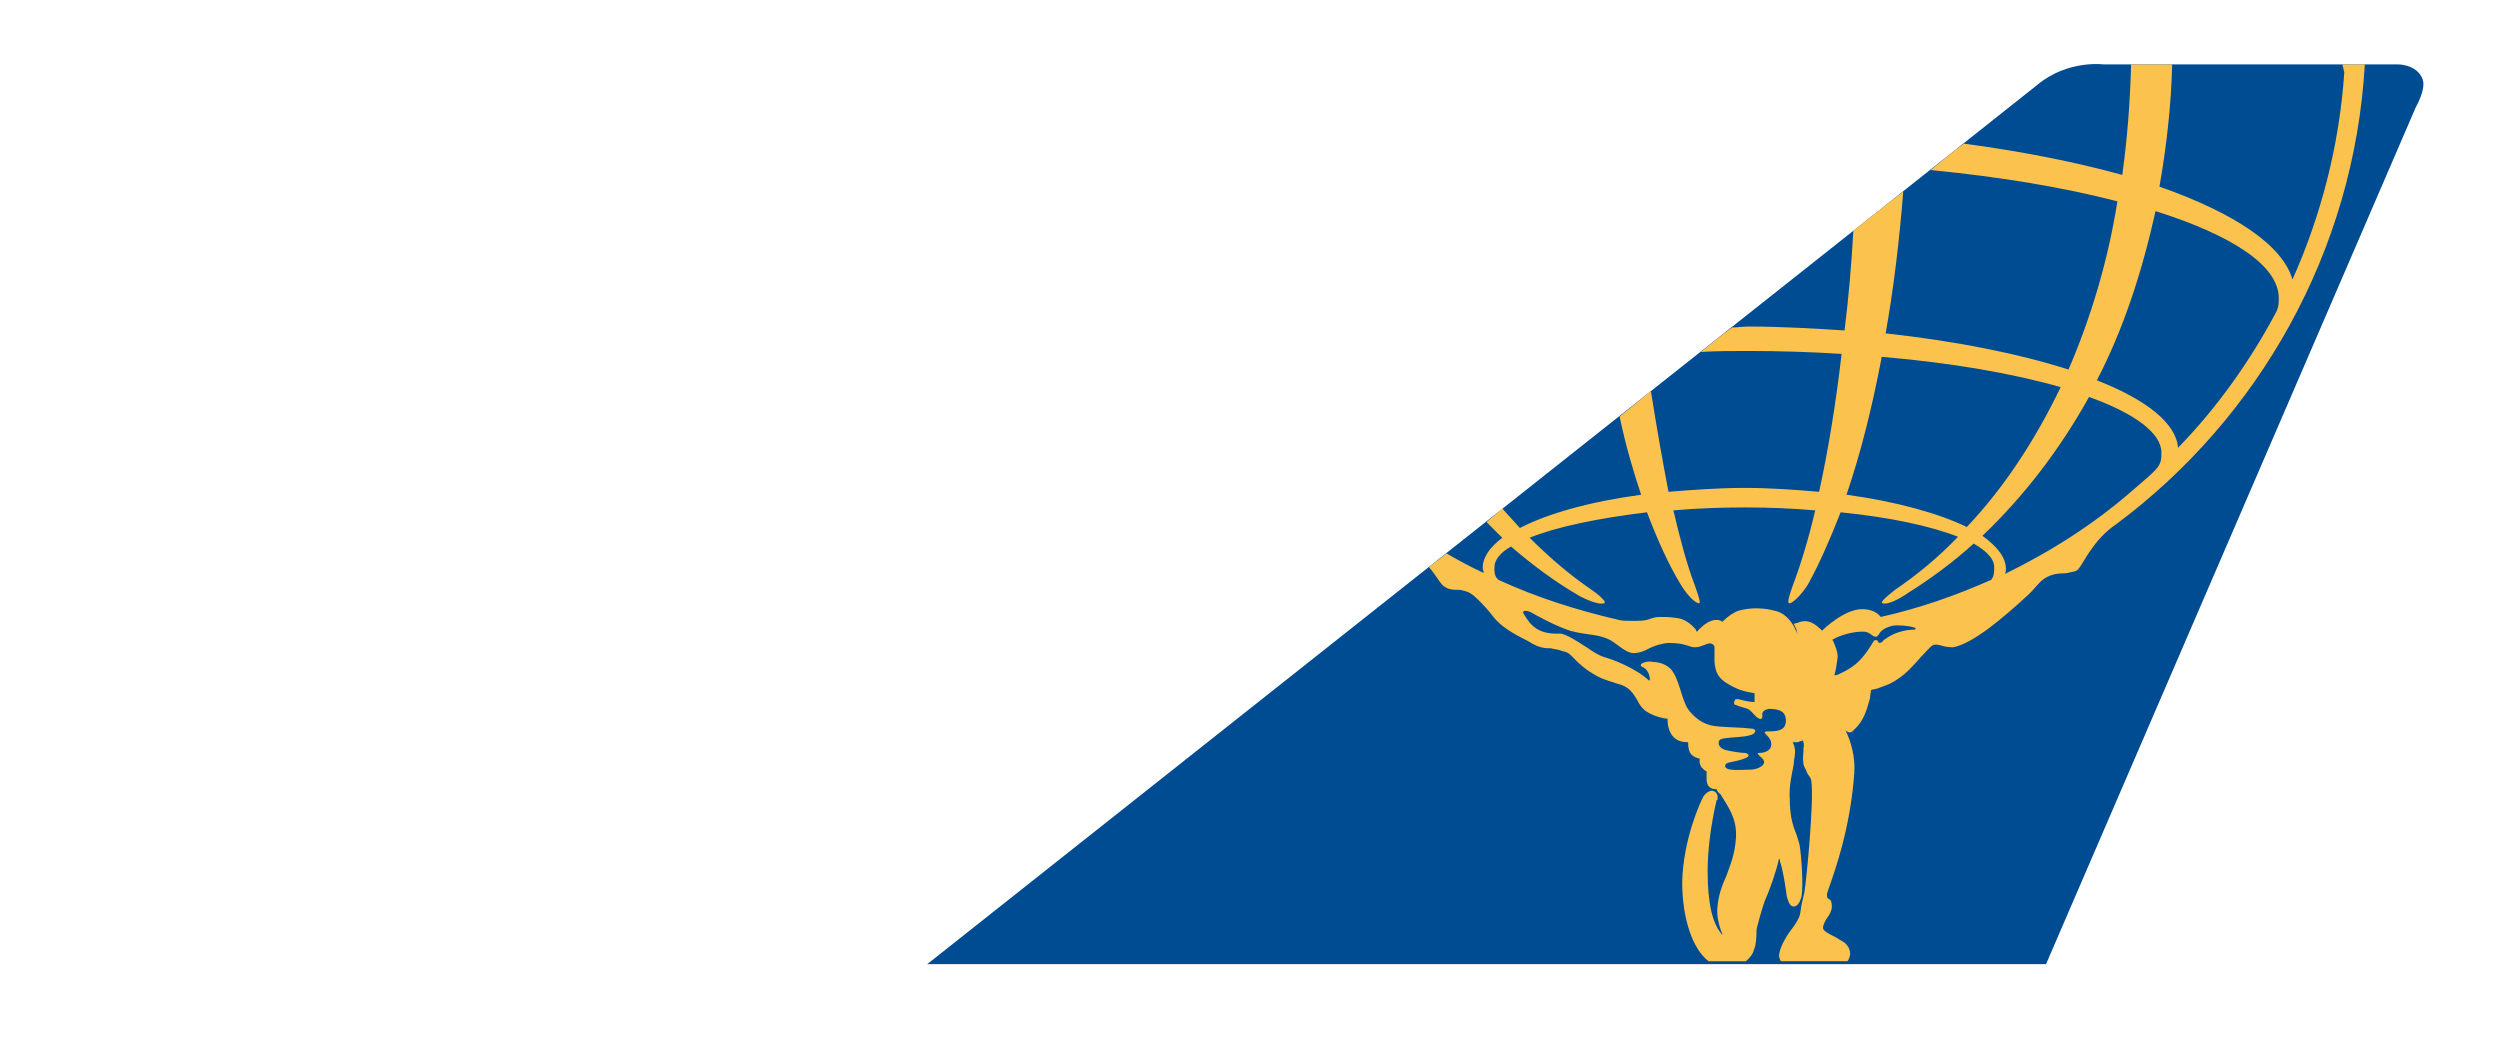
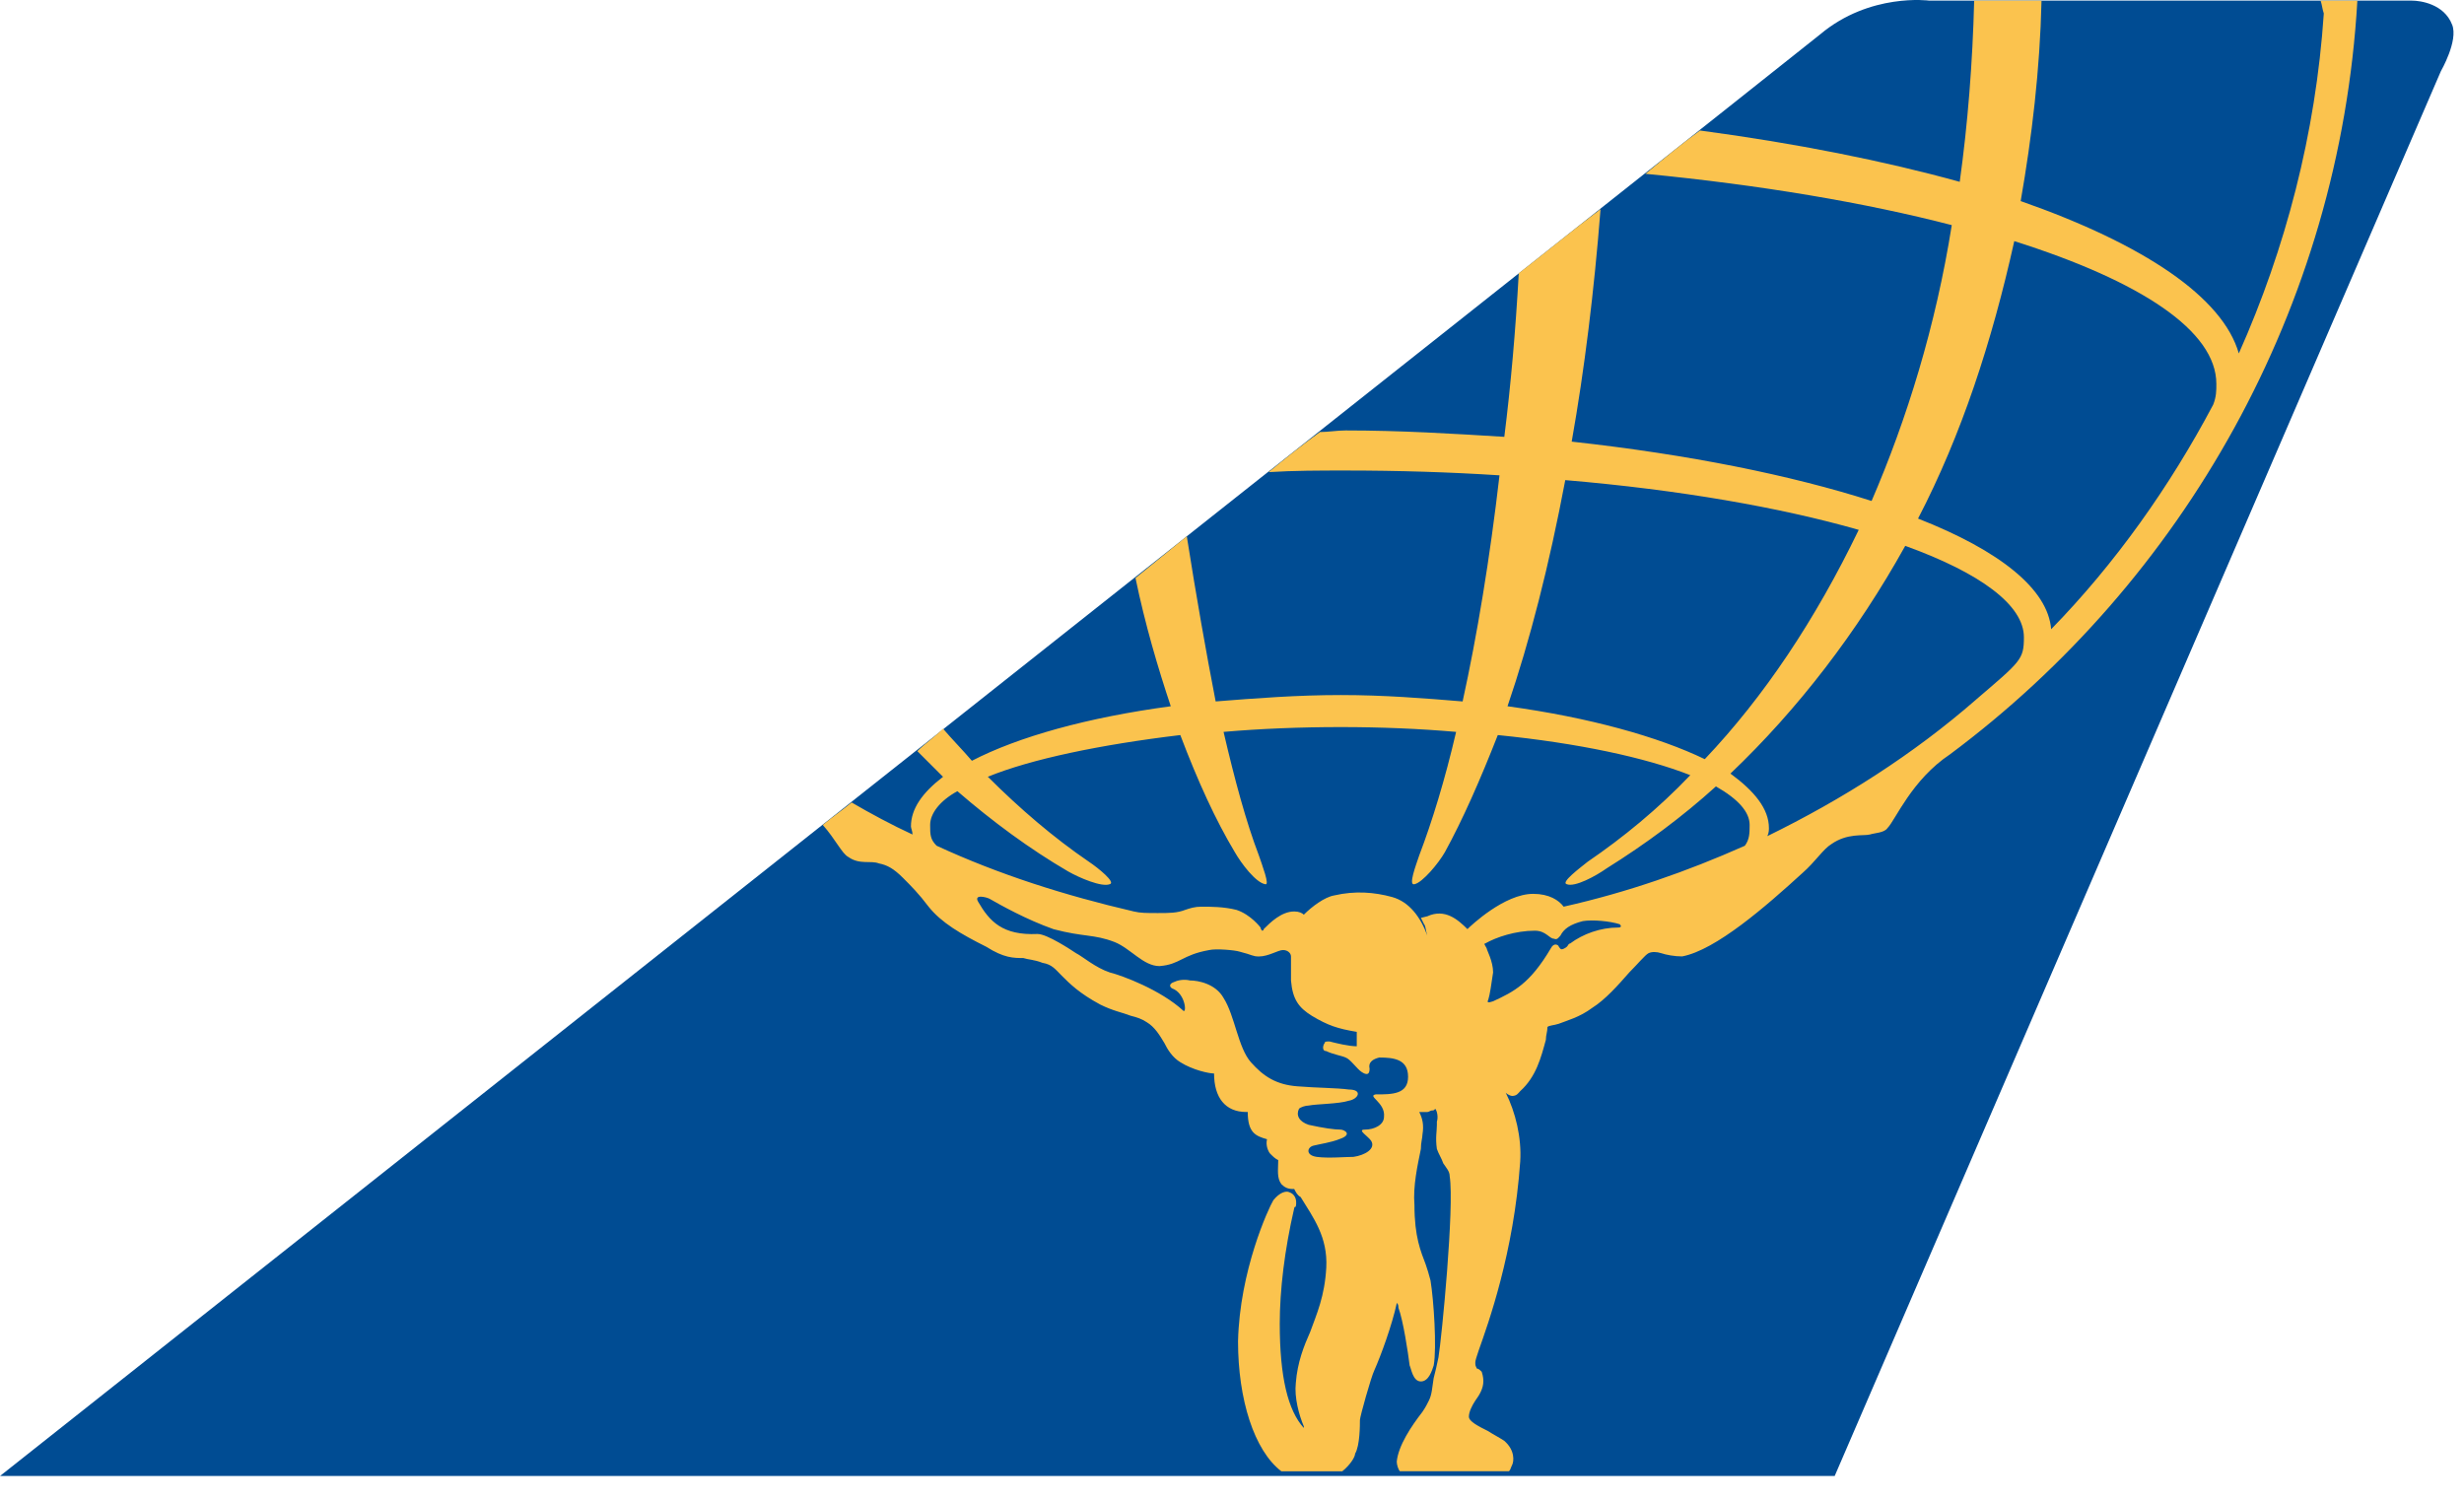
- <svg xmlns="http://www.w3.org/2000/svg" width="100%" height="100%" viewBox="0 0 193 80" version="1.1" xml:space="preserve" style="fill-rule:evenodd;clip-rule:evenodd;stroke-linejoin:round;stroke-miterlimit:2;">
-   <path d="M187.021,6.105c-0.377,-0.982 -1.51,-1.132 -1.887,-1.132l-22.726,0c0,0 -2.794,-0.378 -5.135,1.585c-2.341,1.888 -85.692,67.875 -85.692,67.875l86.372,0l28.539,-66.138c-0,-0.001 0.831,-1.435 0.529,-2.19Z" style="fill:#004c93;" />
-   <path d="M180.83,4.973c0.075,0.226 0.075,0.377 0.15,0.604c-0.377,5.662 -1.812,11.098 -4.001,16.005c-0.756,-2.642 -4.455,-5.134 -10.269,-7.172c0.528,-3.02 0.906,-6.191 0.981,-9.437l-3.171,0c-0.075,2.944 -0.302,5.813 -0.68,8.531c-3.548,-0.981 -7.7,-1.812 -12.23,-2.416c-0.831,0.604 -1.661,1.284 -2.567,2.039c5.437,0.528 10.344,1.359 14.421,2.416c-0.755,4.757 -2.114,9.136 -3.775,12.986c-3.774,-1.208 -8.606,-2.189 -14.118,-2.793c0.604,-3.397 1.057,-7.097 1.359,-10.947c-1.208,0.906 -2.492,1.963 -3.851,3.02c-0.151,2.718 -0.378,5.285 -0.68,7.701c-2.416,-0.151 -4.908,-0.302 -7.475,-0.302c-0.378,0 -0.831,0.075 -1.208,0.075c-0.83,0.604 -1.586,1.208 -2.416,1.888c1.208,-0.076 2.416,-0.076 3.624,-0.076c2.491,0 4.907,0.076 7.248,0.227c-0.453,3.926 -1.057,7.55 -1.736,10.646c-1.813,-0.151 -3.7,-0.302 -5.738,-0.302c-2.038,0 -4.002,0.151 -5.889,0.302c-0.453,-2.34 -0.906,-4.907 -1.359,-7.776c-0.83,0.679 -1.585,1.284 -2.416,1.963c0.453,2.189 1.057,4.228 1.661,6.04c-3.926,0.528 -7.173,1.435 -9.362,2.567c-0.453,-0.529 -0.906,-0.982 -1.358,-1.51c-0.378,0.377 -0.831,0.679 -1.209,1.057c0.378,0.377 0.831,0.83 1.209,1.208c-0.982,0.755 -1.511,1.51 -1.511,2.34c0,0.075 0.075,0.227 0.075,0.377c-0.98,-0.453 -1.963,-0.981 -2.868,-1.51c-0.453,0.377 -0.906,0.679 -1.359,1.057c0.604,0.679 0.906,1.359 1.208,1.51c0.528,0.377 1.057,0.151 1.435,0.302c0.378,0.076 0.68,0.227 1.133,0.68c0.377,0.377 0.755,0.755 1.208,1.359c0.604,0.755 1.51,1.283 2.718,1.888c0.83,0.528 1.283,0.528 1.736,0.528c0.227,0.075 0.528,0.075 0.906,0.227c0.453,0.075 0.604,0.302 0.906,0.604c0.377,0.378 0.83,0.831 1.812,1.359c0.604,0.302 1.057,0.378 1.435,0.528c0.302,0.076 0.528,0.151 0.755,0.302c0.378,0.228 0.604,0.604 0.831,0.982c0.15,0.302 0.377,0.679 0.755,0.905c0.604,0.378 1.358,0.529 1.585,0.529c0,1.132 0.528,1.812 1.511,1.812l0.075,0c0,0.981 0.377,1.133 0.906,1.283c-0.076,0.303 0.075,0.604 0.15,0.68c0.151,0.151 0.227,0.227 0.378,0.302c0,0.453 -0.076,0.831 0.15,1.133c0.151,0.151 0.303,0.227 0.529,0.227l0.075,0c0.075,0.151 0.151,0.302 0.302,0.377c0.604,0.982 1.283,1.888 1.208,3.322c-0.075,1.359 -0.453,2.189 -0.755,3.021c-0.302,0.68 -0.604,1.435 -0.68,2.416c-0.075,0.68 0.151,1.51 0.378,2.038l0,0.076c-0.755,-0.831 -1.133,-2.416 -1.133,-4.908c0,-1.585 0.227,-3.473 0.68,-5.436c0,0 0,-0.075 0.075,-0.075c0.076,-0.378 -0.075,-0.604 -0.302,-0.68c-0.151,-0.076 -0.453,0 -0.755,0.377c-0.227,0.378 -1.586,3.322 -1.661,6.645c0,2.718 0.755,5.134 2.038,6.115l2.869,0c0.378,-0.302 0.604,-0.68 0.604,-0.83c0.227,-0.378 0.227,-1.359 0.227,-1.586c0,-0.151 0.528,-2.038 0.68,-2.341c0.302,-0.679 0.83,-2.113 1.057,-3.171c0.075,0.076 0.075,0.151 0.075,0.227c0.227,0.604 0.453,2.114 0.528,2.718c0.076,0.151 0.151,0.755 0.529,0.755c0.377,0 0.528,-0.528 0.604,-0.755c0.151,-0.83 0,-3.095 -0.15,-4.001c-0.076,-0.302 -0.151,-0.528 -0.227,-0.755c-0.227,-0.604 -0.529,-1.284 -0.529,-2.794c-0.075,-0.906 0.151,-1.888 0.303,-2.643c0,-0.302 0.075,-0.528 0.075,-0.679c0.075,-0.453 0,-0.756 -0.151,-1.058l0.378,0c0.075,0 0.151,-0.075 0.227,-0.075c0.076,0 0.075,0 0.15,-0.076c0.076,0.076 0.151,0.378 0.076,0.604l0,0.151c0,0.302 -0.076,0.604 0,1.132c0.075,0.227 0.227,0.453 0.302,0.68c0.151,0.227 0.302,0.378 0.302,0.604c0.227,1.435 -0.377,7.625 -0.528,8.531c-0.075,0.377 -0.151,0.68 -0.227,0.981c-0.075,0.453 -0.075,0.755 -0.227,1.057c-0.075,0.151 -0.15,0.303 -0.302,0.528c-0.528,0.68 -1.133,1.586 -1.208,2.341c0,0.151 0.075,0.378 0.15,0.453l5.135,0c0.075,-0.075 0.075,-0.151 0.15,-0.302c0.076,-0.151 0.151,-0.68 -0.377,-1.133c-0.227,-0.15 -0.528,-0.302 -0.755,-0.453c-0.453,-0.227 -0.906,-0.453 -0.906,-0.68c0,-0.227 0.151,-0.528 0.302,-0.755c0.227,-0.302 0.378,-0.604 0.378,-0.906c0,-0.075 0,-0.226 -0.076,-0.452c-0.075,-0.076 -0.15,-0.151 -0.226,-0.151c-0.076,-0.151 -0.076,-0.151 -0.076,-0.302c0,-0.076 0.076,-0.302 0.151,-0.528c0.453,-1.284 1.661,-4.605 1.963,-8.909c0.075,-1.133 -0.227,-2.341 -0.68,-3.247c0.075,0.076 0.227,0.151 0.302,0.151c0.227,0 0.303,-0.151 0.378,-0.227c0.755,-0.68 0.981,-1.586 1.208,-2.416c0,-0.227 0.075,-0.377 0.075,-0.604c0.075,-0.076 0.303,-0.076 0.529,-0.151c0.377,-0.151 0.98,-0.302 1.585,-0.755c0.604,-0.378 1.208,-1.058 1.736,-1.661c0.378,-0.378 0.755,-0.831 0.906,-0.906c0.151,-0.075 0.378,-0.075 0.604,0c0.227,0.075 0.604,0.151 0.981,0.151c1.586,-0.302 3.927,-2.341 5.663,-3.926c0.604,-0.528 0.981,-1.132 1.359,-1.359c0.755,-0.529 1.51,-0.377 1.812,-0.453c0.227,-0.076 0.68,-0.076 0.83,-0.302c0.378,-0.377 1.133,-2.265 2.945,-3.473c10.947,-8.154 18.346,-20.989 19.177,-35.485l-1.734,0Zm-35.56,22.574c5.36,0.453 10.117,1.284 13.816,2.341c-2.039,4.228 -4.455,7.852 -7.248,10.796c-2.189,-1.057 -5.437,-1.963 -9.287,-2.491c1.057,-3.096 1.963,-6.645 2.719,-10.646Zm-8.91,28.917c-0.453,0.075 0.453,0.377 0.377,1.057c0,0.378 -0.452,0.604 -0.906,0.604c-0.377,0 0.151,0.302 0.303,0.528c0.227,0.377 -0.303,0.679 -0.831,0.755c-0.377,0 -1.208,0.075 -1.736,0c-0.528,-0.076 -0.453,-0.453 -0.15,-0.528c0.302,-0.076 0.83,-0.151 1.208,-0.303c0.679,-0.226 0.227,-0.452 0.075,-0.452c-0.302,0 -0.831,-0.076 -1.51,-0.227c-0.453,-0.151 -0.604,-0.453 -0.453,-0.756c0.075,-0.075 0.302,-0.15 0.453,-0.15c0.377,-0.076 1.435,-0.076 1.888,-0.227c0.452,-0.075 0.679,-0.528 0,-0.528c-0.529,-0.076 -1.511,-0.076 -2.416,-0.151c-0.982,-0.075 -1.586,-0.453 -2.189,-1.133c-0.604,-0.679 -0.756,-2.189 -1.284,-3.02c-0.377,-0.68 -1.208,-0.831 -1.585,-0.831c-0.303,-0.075 -0.604,0 -0.756,0.076c-0.226,0.075 -0.226,0.227 -0.075,0.302c0.604,0.227 0.68,1.133 0.528,1.057c-1.057,-0.981 -2.869,-1.661 -3.473,-1.812c-0.68,-0.227 -1.283,-0.755 -1.585,-0.906c-0.227,-0.15 -1.359,-0.906 -1.813,-0.906c-1.661,0.076 -2.265,-0.604 -2.793,-1.51c-0.227,-0.377 0.377,-0.227 0.528,-0.15c0.528,0.302 1.736,0.981 3.02,1.434c1.435,0.378 1.888,0.227 2.869,0.604c0.755,0.302 1.358,1.133 2.114,1.133c0.981,-0.076 1.057,-0.529 2.34,-0.755c0.303,-0.076 1.208,0 1.435,0.075c0.604,0.15 0.604,0.227 0.906,0.227c0.453,0 0.906,-0.302 1.133,-0.302c0.227,0 0.377,0.15 0.377,0.302l0,1.132c0.076,0.906 0.378,1.284 0.981,1.661c0.755,0.453 1.208,0.604 2.114,0.756l0,0.679c-0.377,0 -0.981,-0.15 -1.283,-0.227c-0.151,0 -0.227,0 -0.227,0.076c-0.076,0.075 -0.151,0.377 0.075,0.377c0.303,0.151 0.755,0.227 0.906,0.302c0.227,0.076 0.528,0.529 0.755,0.68c0.227,0.151 0.378,0.151 0.378,-0.15c-0.076,-0.303 0.15,-0.453 0.453,-0.529c0.679,0 1.358,0.076 1.358,0.906c0.001,0.83 -0.754,0.83 -1.509,0.83Zm11.401,-7.853c-0.83,0 -1.661,0.302 -2.265,0.755c-0.076,0 -0.076,0.076 -0.151,0.151c-0.302,0.227 -0.302,0.075 -0.377,0c0,-0.075 -0.227,-0.227 -0.378,0.075c-0.981,1.661 -1.736,2.039 -2.718,2.492c-0.227,0.075 -0.303,0.075 -0.227,-0.076c0.075,-0.227 0.15,-0.755 0.227,-1.283c0,-0.528 -0.303,-1.057 -0.303,-1.133c-0.075,-0.15 -0.15,-0.227 -0.075,-0.227c0.528,-0.302 1.435,-0.604 2.341,-0.604c0.528,0 0.679,0.377 0.906,0.377c0.15,0.076 0.227,-0.075 0.302,-0.15c0.15,-0.303 0.453,-0.529 1.057,-0.68c0.453,-0.075 1.283,0 1.736,0.15c0.076,0.078 0.076,0.153 -0.075,0.153Zm5.965,-3.85c-2.719,1.208 -5.512,2.189 -8.532,2.869c-0.226,-0.302 -0.68,-0.604 -1.435,-0.604c-1.358,0 -2.944,1.51 -3.095,1.66c-0.453,-0.452 -1.058,-0.981 -1.888,-0.604l-0.302,0.075l0.15,0.302c0.076,0.076 0.076,0.303 0.151,0.529c-0.302,-0.831 -0.831,-1.586 -1.661,-1.813c-0.83,-0.227 -1.736,-0.302 -2.718,-0.075c-0.453,0.075 -1.058,0.528 -1.435,0.906c-0.075,-0.076 -0.227,-0.151 -0.453,-0.151c-0.604,0 -1.133,0.528 -1.435,0.83c0,0.076 -0.075,0.076 -0.075,0.076c0,0 -0.076,-0.076 -0.076,-0.151c0,0 -0.452,-0.604 -1.132,-0.83c-0.604,-0.151 -1.208,-0.151 -1.661,-0.151c-0.302,0 -0.528,0.075 -0.755,0.151c-0.378,0.15 -0.755,0.15 -1.284,0.15c-0.528,0 -0.83,0 -1.132,-0.075c-3.247,-0.755 -6.343,-1.736 -9.287,-3.096c-0.302,-0.302 -0.302,-0.528 -0.302,-0.981c0,-0.529 0.453,-1.133 1.283,-1.586c1.661,1.435 3.397,2.718 5.21,3.775c0.528,0.302 1.585,0.755 1.963,0.604c0.302,-0.075 -0.528,-0.755 -0.981,-1.057c-1.661,-1.133 -3.246,-2.492 -4.757,-4.001c2.039,-0.831 5.285,-1.51 9.061,-1.963c0.83,2.189 1.661,4.002 2.566,5.512c0.303,0.528 0.981,1.435 1.435,1.51c0.227,0.075 -0.15,-0.906 -0.302,-1.359c-0.604,-1.585 -1.133,-3.548 -1.661,-5.813c1.736,-0.151 3.624,-0.227 5.512,-0.227c1.888,0 3.699,0.076 5.436,0.227c-0.528,2.265 -1.132,4.228 -1.736,5.813c-0.15,0.453 -0.528,1.435 -0.227,1.359c0.378,-0.075 1.133,-0.982 1.435,-1.51c0.831,-1.51 1.661,-3.397 2.491,-5.512c3.775,0.377 6.946,1.057 9.061,1.888c-1.51,1.585 -3.171,2.944 -4.832,4.077c-0.378,0.302 -1.283,0.982 -0.981,1.057c0.378,0.151 1.359,-0.378 1.888,-0.755c1.812,-1.132 3.548,-2.416 5.134,-3.851c1.057,0.604 1.586,1.208 1.586,1.813c-0.001,0.378 -0.001,0.68 -0.227,0.982Zm10.872,-6.87c-2.945,2.567 -6.267,4.681 -9.815,6.417c0.075,-0.151 0.075,-0.302 0.075,-0.378c0,-0.906 -0.679,-1.736 -1.812,-2.566c3.171,-3.02 5.964,-6.644 8.229,-10.721c3.548,1.283 5.587,2.793 5.587,4.303c0,1.057 -0.151,1.133 -2.264,2.945Zm11.173,-13.893c-2.039,3.851 -4.605,7.475 -7.626,10.57c-0.15,-1.887 -2.416,-3.7 -6.267,-5.209c2.039,-3.926 3.474,-8.305 4.53,-13.062c5.965,1.888 9.513,4.228 9.513,6.72c0.001,0.302 0.001,0.604 -0.15,0.981Z" style="fill:#fbc34e;" />
+ <svg xmlns="http://www.w3.org/2000/svg" width="100%" height="100%" viewBox="0 0 87 53" version="1.1" xml:space="preserve" style="fill-rule:evenodd;clip-rule:evenodd;stroke-linejoin:round;stroke-miterlimit:2;">
+   <path d="M86.58,0.871c-0.283,-0.737 -1.132,-0.849 -1.415,-0.849l-17.044,0c0,0 -2.096,-0.284 -3.851,1.189c-1.756,1.416 -64.269,50.906 -64.269,50.906l64.779,0l21.404,-49.604c0,-0.001 0.623,-1.076 0.397,-1.642Z" style="fill:#004c93;" />
+   <path d="M81.937,0.022c0.056,0.169 0.056,0.283 0.113,0.453c-0.283,4.246 -1.359,8.323 -3.001,12.004c-0.567,-1.982 -3.341,-3.851 -7.702,-5.379c0.396,-2.265 0.68,-4.643 0.736,-7.078l-2.378,-0c-0.056,2.208 -0.227,4.36 -0.51,6.398c-2.661,-0.736 -5.775,-1.359 -9.172,-1.812c-0.623,0.453 -1.246,0.963 -1.925,1.529c4.078,0.396 7.758,1.019 10.816,1.812c-0.566,3.568 -1.586,6.852 -2.831,9.74c-2.831,-0.906 -6.454,-1.642 -10.589,-2.095c0.453,-2.548 0.793,-5.323 1.019,-8.21c-0.906,0.68 -1.869,1.472 -2.888,2.265c-0.113,2.038 -0.283,3.964 -0.51,5.776c-1.812,-0.113 -3.681,-0.226 -5.606,-0.226c-0.284,0 -0.623,0.056 -0.906,0.056c-0.623,0.453 -1.19,0.906 -1.812,1.416c0.906,-0.057 1.812,-0.057 2.718,-0.057c1.868,0 3.68,0.057 5.436,0.17c-0.34,2.944 -0.793,5.662 -1.302,7.984c-1.36,-0.113 -2.775,-0.226 -4.303,-0.226c-1.529,0 -3.002,0.113 -4.417,0.226c-0.34,-1.755 -0.68,-3.68 -1.019,-5.832c-0.623,0.509 -1.189,0.963 -1.812,1.472c0.34,1.642 0.793,3.171 1.246,4.53c-2.945,0.396 -5.38,1.076 -7.022,1.925c-0.34,-0.397 -0.68,-0.736 -1.019,-1.133c-0.283,0.283 -0.623,0.509 -0.907,0.793c0.284,0.283 0.623,0.622 0.907,0.906c-0.736,0.566 -1.133,1.133 -1.133,1.755c0,0.056 0.056,0.17 0.056,0.283c-0.735,-0.34 -1.472,-0.736 -2.151,-1.132c-0.34,0.283 -0.679,0.509 -1.019,0.793c0.453,0.509 0.68,1.019 0.906,1.133c0.396,0.283 0.793,0.113 1.076,0.226c0.284,0.057 0.51,0.17 0.85,0.51c0.283,0.283 0.566,0.566 0.906,1.019c0.453,0.566 1.133,0.962 2.039,1.416c0.622,0.396 0.962,0.396 1.302,0.396c0.17,0.056 0.396,0.056 0.679,0.17c0.34,0.056 0.453,0.227 0.68,0.453c0.283,0.283 0.622,0.623 1.359,1.019c0.453,0.227 0.793,0.284 1.076,0.396c0.227,0.057 0.396,0.113 0.566,0.227c0.284,0.171 0.453,0.453 0.623,0.736c0.112,0.227 0.283,0.509 0.566,0.679c0.453,0.283 1.019,0.397 1.189,0.397c0,0.849 0.396,1.359 1.133,1.359l0.056,0c0,0.736 0.283,0.85 0.68,0.962c-0.057,0.227 0.056,0.453 0.112,0.51c0.113,0.113 0.17,0.17 0.284,0.227c0,0.34 -0.057,0.623 0.112,0.85c0.113,0.113 0.227,0.17 0.397,0.17l0.056,0c0.056,0.113 0.113,0.226 0.226,0.283c0.453,0.736 0.962,1.416 0.906,2.492c-0.056,1.019 -0.34,1.642 -0.566,2.266c-0.226,0.51 -0.453,1.076 -0.51,1.812c-0.056,0.51 0.113,1.133 0.283,1.529l0,0.057c-0.566,-0.623 -0.85,-1.812 -0.85,-3.681c0,-1.189 0.17,-2.605 0.51,-4.077c0,0 0,-0.056 0.056,-0.056c0.057,-0.284 -0.056,-0.453 -0.227,-0.51c-0.113,-0.057 -0.34,0 -0.566,0.283c-0.17,0.283 -1.19,2.491 -1.246,4.984c0,2.038 0.566,3.85 1.529,4.586l2.152,0c0.284,-0.227 0.453,-0.51 0.453,-0.622c0.17,-0.283 0.17,-1.019 0.17,-1.19c0,-0.113 0.396,-1.528 0.51,-1.756c0.226,-0.509 0.623,-1.585 0.793,-2.378c0.056,0.057 0.056,0.113 0.056,0.17c0.17,0.453 0.34,1.585 0.396,2.038c0.057,0.113 0.113,0.566 0.397,0.566c0.283,0 0.396,-0.396 0.453,-0.566c0.113,-0.623 0,-2.321 -0.113,-3.001c-0.057,-0.227 -0.113,-0.396 -0.17,-0.566c-0.17,-0.453 -0.397,-0.963 -0.397,-2.095c-0.056,-0.68 0.113,-1.416 0.227,-1.982c0,-0.226 0.056,-0.396 0.056,-0.509c0.056,-0.34 0,-0.567 -0.113,-0.794l0.283,0c0.056,0 0.113,-0.056 0.17,-0.056c0.057,0 0.056,0 0.112,-0.057c0.057,0.057 0.113,0.283 0.057,0.453l0,0.113c0,0.227 -0.057,0.453 0,0.849c0.056,0.17 0.17,0.34 0.226,0.51c0.113,0.17 0.226,0.283 0.226,0.453c0.17,1.076 -0.283,5.719 -0.396,6.398c-0.056,0.283 -0.113,0.51 -0.17,0.736c-0.056,0.34 -0.056,0.566 -0.17,0.793c-0.056,0.113 -0.112,0.227 -0.227,0.396c-0.396,0.51 -0.85,1.19 -0.906,1.756c0,0.113 0.056,0.283 0.112,0.34l3.851,0c0.056,-0.056 0.056,-0.113 0.113,-0.227c0.057,-0.113 0.113,-0.51 -0.283,-0.85c-0.17,-0.113 -0.396,-0.227 -0.566,-0.34c-0.34,-0.17 -0.68,-0.34 -0.68,-0.51c0,-0.17 0.113,-0.396 0.226,-0.566c0.17,-0.227 0.284,-0.453 0.284,-0.68c0,-0.056 0,-0.169 -0.057,-0.339c-0.056,-0.057 -0.112,-0.113 -0.169,-0.113c-0.057,-0.113 -0.057,-0.113 -0.057,-0.227c0,-0.057 0.057,-0.227 0.113,-0.396c0.34,-0.963 1.246,-3.454 1.472,-6.682c0.056,-0.85 -0.17,-1.756 -0.51,-2.435c0.056,0.057 0.17,0.113 0.226,0.113c0.17,0 0.227,-0.113 0.284,-0.17c0.566,-0.51 0.736,-1.189 0.906,-1.812c0,-0.17 0.056,-0.283 0.056,-0.453c0.056,-0.057 0.227,-0.057 0.397,-0.113c0.283,-0.113 0.735,-0.226 1.189,-0.566c0.453,-0.284 0.906,-0.794 1.302,-1.246c0.284,-0.284 0.566,-0.623 0.68,-0.68c0.113,-0.056 0.283,-0.056 0.453,0c0.17,0.056 0.453,0.113 0.736,0.113c1.19,-0.227 2.945,-1.756 4.247,-2.945c0.453,-0.396 0.736,-0.849 1.019,-1.019c0.566,-0.397 1.132,-0.283 1.359,-0.34c0.17,-0.057 0.51,-0.057 0.623,-0.227c0.283,-0.283 0.85,-1.699 2.209,-2.605c8.21,-6.116 13.76,-15.742 14.383,-26.614l-1.3,-0Zm-26.67,16.931c4.02,0.34 7.588,0.963 10.362,1.756c-1.529,3.171 -3.341,5.889 -5.436,8.097c-1.642,-0.793 -4.078,-1.472 -6.965,-1.868c0.793,-2.322 1.472,-4.984 2.039,-7.985Zm-6.683,21.688c-0.34,0.056 0.34,0.283 0.283,0.793c0,0.284 -0.339,0.453 -0.68,0.453c-0.283,0 0.113,0.227 0.227,0.396c0.17,0.283 -0.227,0.509 -0.623,0.566c-0.283,0 -0.906,0.056 -1.302,0c-0.396,-0.057 -0.34,-0.34 -0.113,-0.396c0.226,-0.057 0.623,-0.113 0.906,-0.227c0.509,-0.169 0.17,-0.339 0.056,-0.339c-0.226,0 -0.623,-0.057 -1.132,-0.17c-0.34,-0.113 -0.453,-0.34 -0.34,-0.567c0.056,-0.056 0.227,-0.113 0.34,-0.113c0.283,-0.057 1.076,-0.057 1.416,-0.17c0.339,-0.056 0.509,-0.396 0,-0.396c-0.397,-0.057 -1.133,-0.057 -1.812,-0.113c-0.737,-0.056 -1.19,-0.34 -1.642,-0.85c-0.453,-0.509 -0.567,-1.642 -0.963,-2.265c-0.283,-0.51 -0.906,-0.623 -1.189,-0.623c-0.227,-0.056 -0.453,0 -0.567,0.057c-0.169,0.056 -0.169,0.17 -0.056,0.226c0.453,0.17 0.51,0.85 0.396,0.793c-0.793,-0.736 -2.152,-1.246 -2.605,-1.359c-0.51,-0.17 -0.962,-0.566 -1.189,-0.679c-0.17,-0.112 -1.019,-0.679 -1.36,-0.679c-1.246,0.057 -1.699,-0.453 -2.095,-1.133c-0.17,-0.283 0.283,-0.17 0.396,-0.112c0.396,0.227 1.302,0.736 2.265,1.076c1.076,0.284 1.416,0.17 2.152,0.453c0.566,0.226 1.019,0.85 1.586,0.85c0.736,-0.057 0.793,-0.397 1.755,-0.566c0.227,-0.057 0.906,0 1.076,0.056c0.453,0.113 0.453,0.17 0.68,0.17c0.34,0 0.679,-0.227 0.85,-0.227c0.17,0 0.283,0.112 0.283,0.227l0,0.849c0.057,0.679 0.283,0.963 0.736,1.246c0.566,0.34 0.906,0.453 1.586,0.567l0,0.509c-0.283,0 -0.736,-0.112 -0.962,-0.17c-0.113,0 -0.17,0 -0.17,0.057c-0.057,0.056 -0.113,0.283 0.056,0.283c0.227,0.113 0.566,0.17 0.68,0.226c0.17,0.057 0.396,0.397 0.566,0.51c0.17,0.113 0.283,0.113 0.283,-0.112c-0.057,-0.227 0.113,-0.34 0.34,-0.397c0.509,0 1.019,0.057 1.019,0.679c0.001,0.623 -0.566,0.623 -1.132,0.623Zm8.551,-5.89c-0.623,0 -1.246,0.226 -1.699,0.566c-0.057,0 -0.057,0.057 -0.113,0.113c-0.226,0.17 -0.226,0.056 -0.283,0c0,-0.056 -0.17,-0.17 -0.283,0.056c-0.736,1.246 -1.302,1.529 -2.038,1.869c-0.17,0.056 -0.227,0.056 -0.17,-0.057c0.056,-0.17 0.112,-0.566 0.17,-0.962c0,-0.396 -0.227,-0.793 -0.227,-0.85c-0.056,-0.113 -0.112,-0.17 -0.056,-0.17c0.396,-0.226 1.076,-0.453 1.756,-0.453c0.396,0 0.509,0.283 0.679,0.283c0.113,0.057 0.17,-0.056 0.227,-0.112c0.112,-0.227 0.34,-0.397 0.793,-0.51c0.34,-0.056 0.962,0 1.302,0.112c0.057,0.059 0.057,0.115 -0.056,0.115Zm4.474,-2.888c-2.039,0.906 -4.134,1.642 -6.399,2.152c-0.169,-0.227 -0.51,-0.453 -1.076,-0.453c-1.019,0 -2.208,1.133 -2.321,1.245c-0.34,-0.339 -0.793,-0.736 -1.416,-0.453l-0.227,0.056l0.113,0.226c0.057,0.057 0.057,0.227 0.113,0.397c-0.227,-0.623 -0.623,-1.189 -1.246,-1.36c-0.623,-0.17 -1.302,-0.226 -2.038,-0.056c-0.34,0.056 -0.793,0.396 -1.076,0.68c-0.056,-0.057 -0.17,-0.113 -0.34,-0.113c-0.453,0 -0.85,0.396 -1.076,0.622c0,0.057 -0.056,0.057 -0.056,0.057c0,0 -0.057,-0.057 -0.057,-0.113c0,0 -0.339,-0.453 -0.849,-0.622c-0.453,-0.113 -0.906,-0.113 -1.246,-0.113c-0.227,0 -0.396,0.056 -0.566,0.113c-0.284,0.112 -0.566,0.112 -0.963,0.112c-0.396,0 -0.623,0 -0.849,-0.056c-2.435,-0.566 -4.757,-1.302 -6.965,-2.322c-0.227,-0.227 -0.227,-0.396 -0.227,-0.736c0,-0.397 0.34,-0.85 0.962,-1.189c1.246,1.076 2.548,2.038 3.907,2.831c0.396,0.227 1.189,0.566 1.472,0.453c0.227,-0.056 -0.396,-0.566 -0.736,-0.793c-1.246,-0.85 -2.434,-1.869 -3.568,-3.001c1.529,-0.623 3.964,-1.133 6.796,-1.472c0.623,1.642 1.246,3.002 1.924,4.134c0.227,0.396 0.736,1.076 1.076,1.133c0.17,0.056 -0.113,-0.68 -0.227,-1.019c-0.453,-1.189 -0.85,-2.661 -1.246,-4.36c1.302,-0.113 2.718,-0.17 4.134,-0.17c1.416,0 2.774,0.057 4.077,0.17c-0.396,1.699 -0.849,3.171 -1.302,4.36c-0.113,0.34 -0.396,1.076 -0.17,1.019c0.283,-0.056 0.85,-0.736 1.076,-1.133c0.623,-1.133 1.246,-2.548 1.868,-4.134c2.831,0.283 5.21,0.793 6.796,1.416c-1.132,1.189 -2.378,2.208 -3.624,3.058c-0.283,0.227 -0.962,0.736 -0.736,0.793c0.283,0.113 1.019,-0.284 1.416,-0.566c1.359,-0.849 2.661,-1.812 3.85,-2.888c0.793,0.453 1.19,0.906 1.19,1.36c-0.001,0.284 -0.001,0.51 -0.17,0.737Zm8.154,-5.152c-2.209,1.925 -4.7,3.511 -7.361,4.813c0.056,-0.113 0.056,-0.227 0.056,-0.284c0,-0.679 -0.509,-1.302 -1.359,-1.925c2.378,-2.265 4.473,-4.983 6.172,-8.041c2.661,0.962 4.19,2.095 4.19,3.227c0,0.793 -0.113,0.85 -1.698,2.209Zm8.38,-10.42c-1.529,2.888 -3.454,5.606 -5.72,7.927c-0.113,-1.415 -1.812,-2.775 -4.7,-3.907c1.529,-2.944 2.606,-6.229 3.398,-9.797c4.474,1.416 7.135,3.171 7.135,5.04c0.001,0.227 0.001,0.453 -0.112,0.736Z" style="fill:#fbc34e;" />
</svg>
